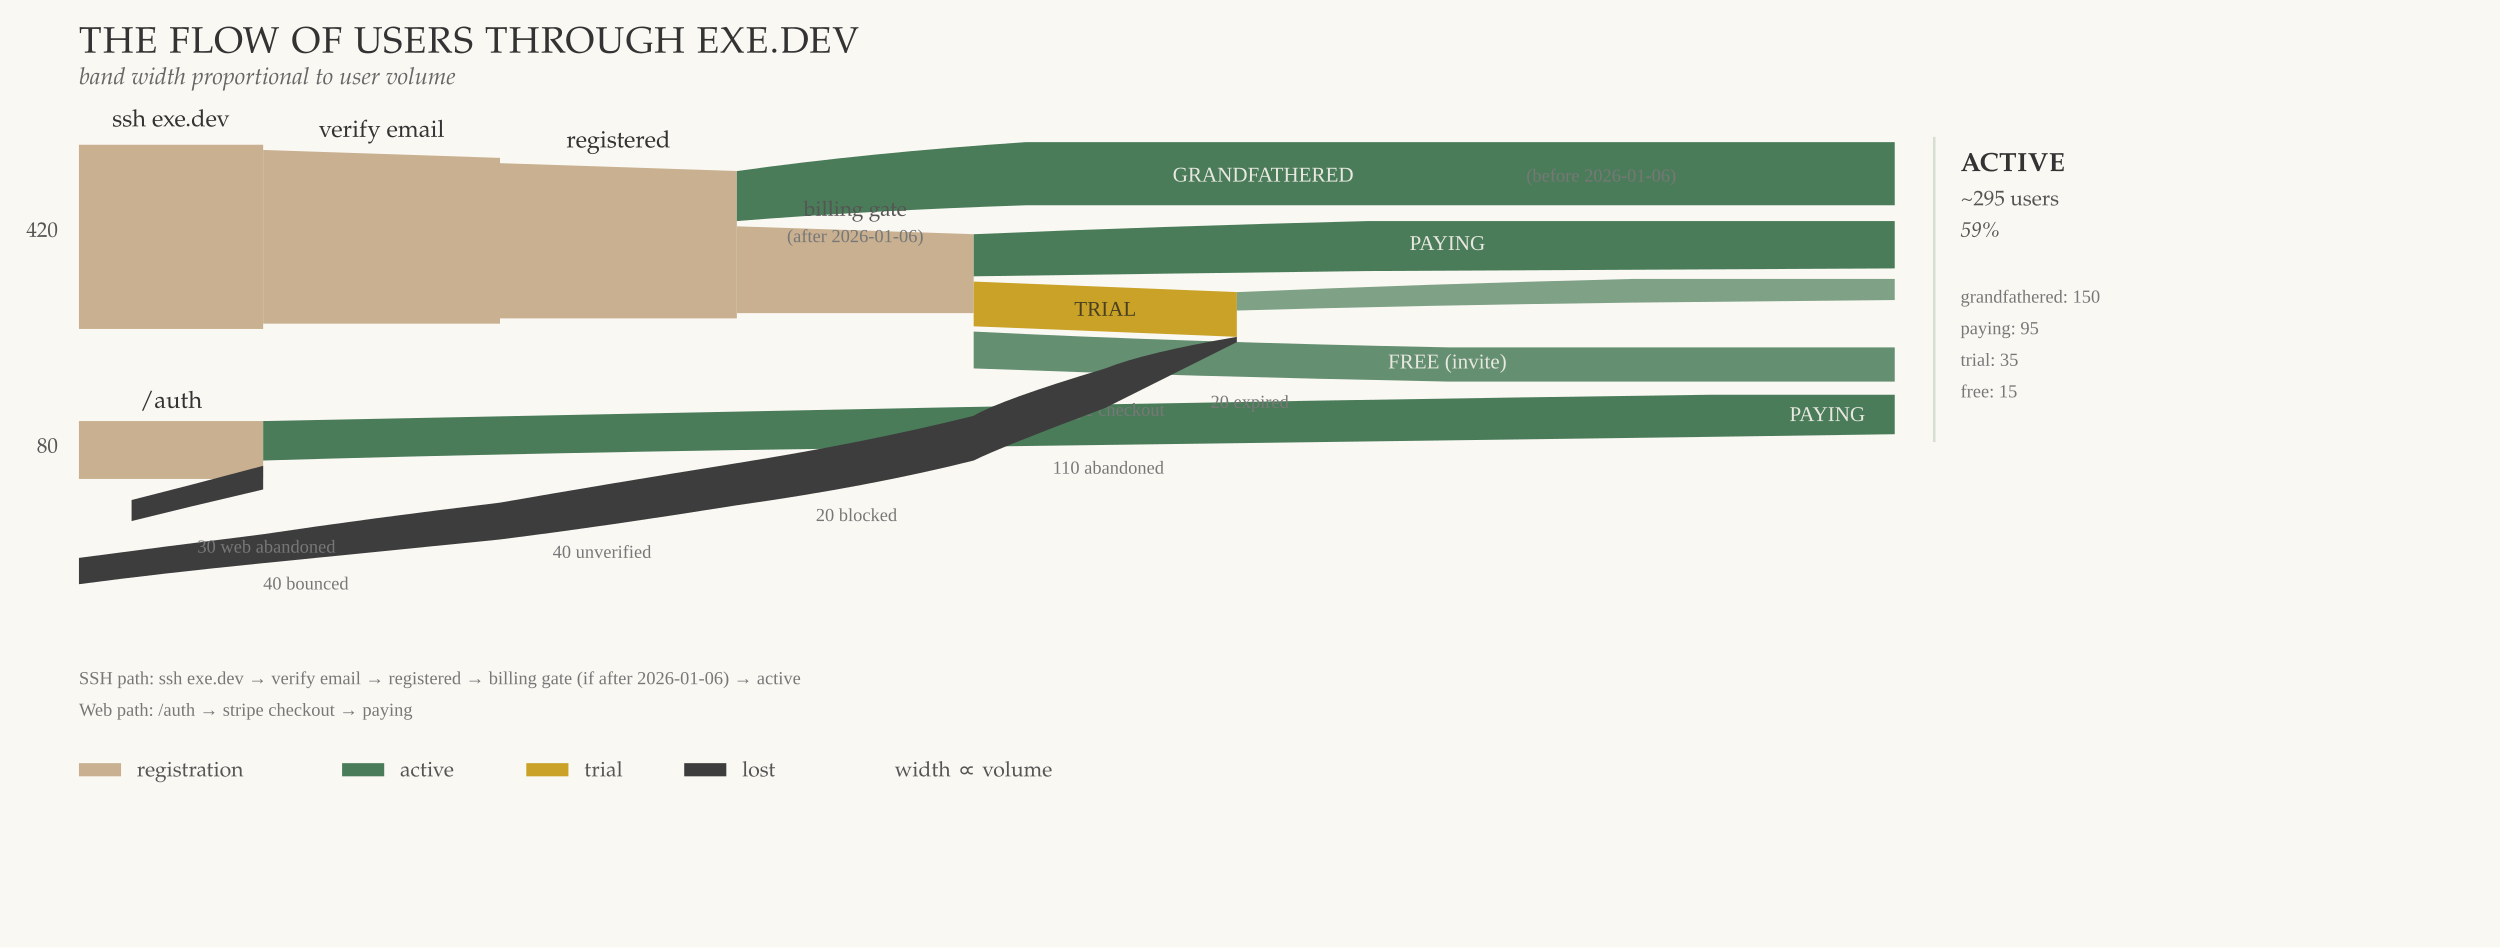
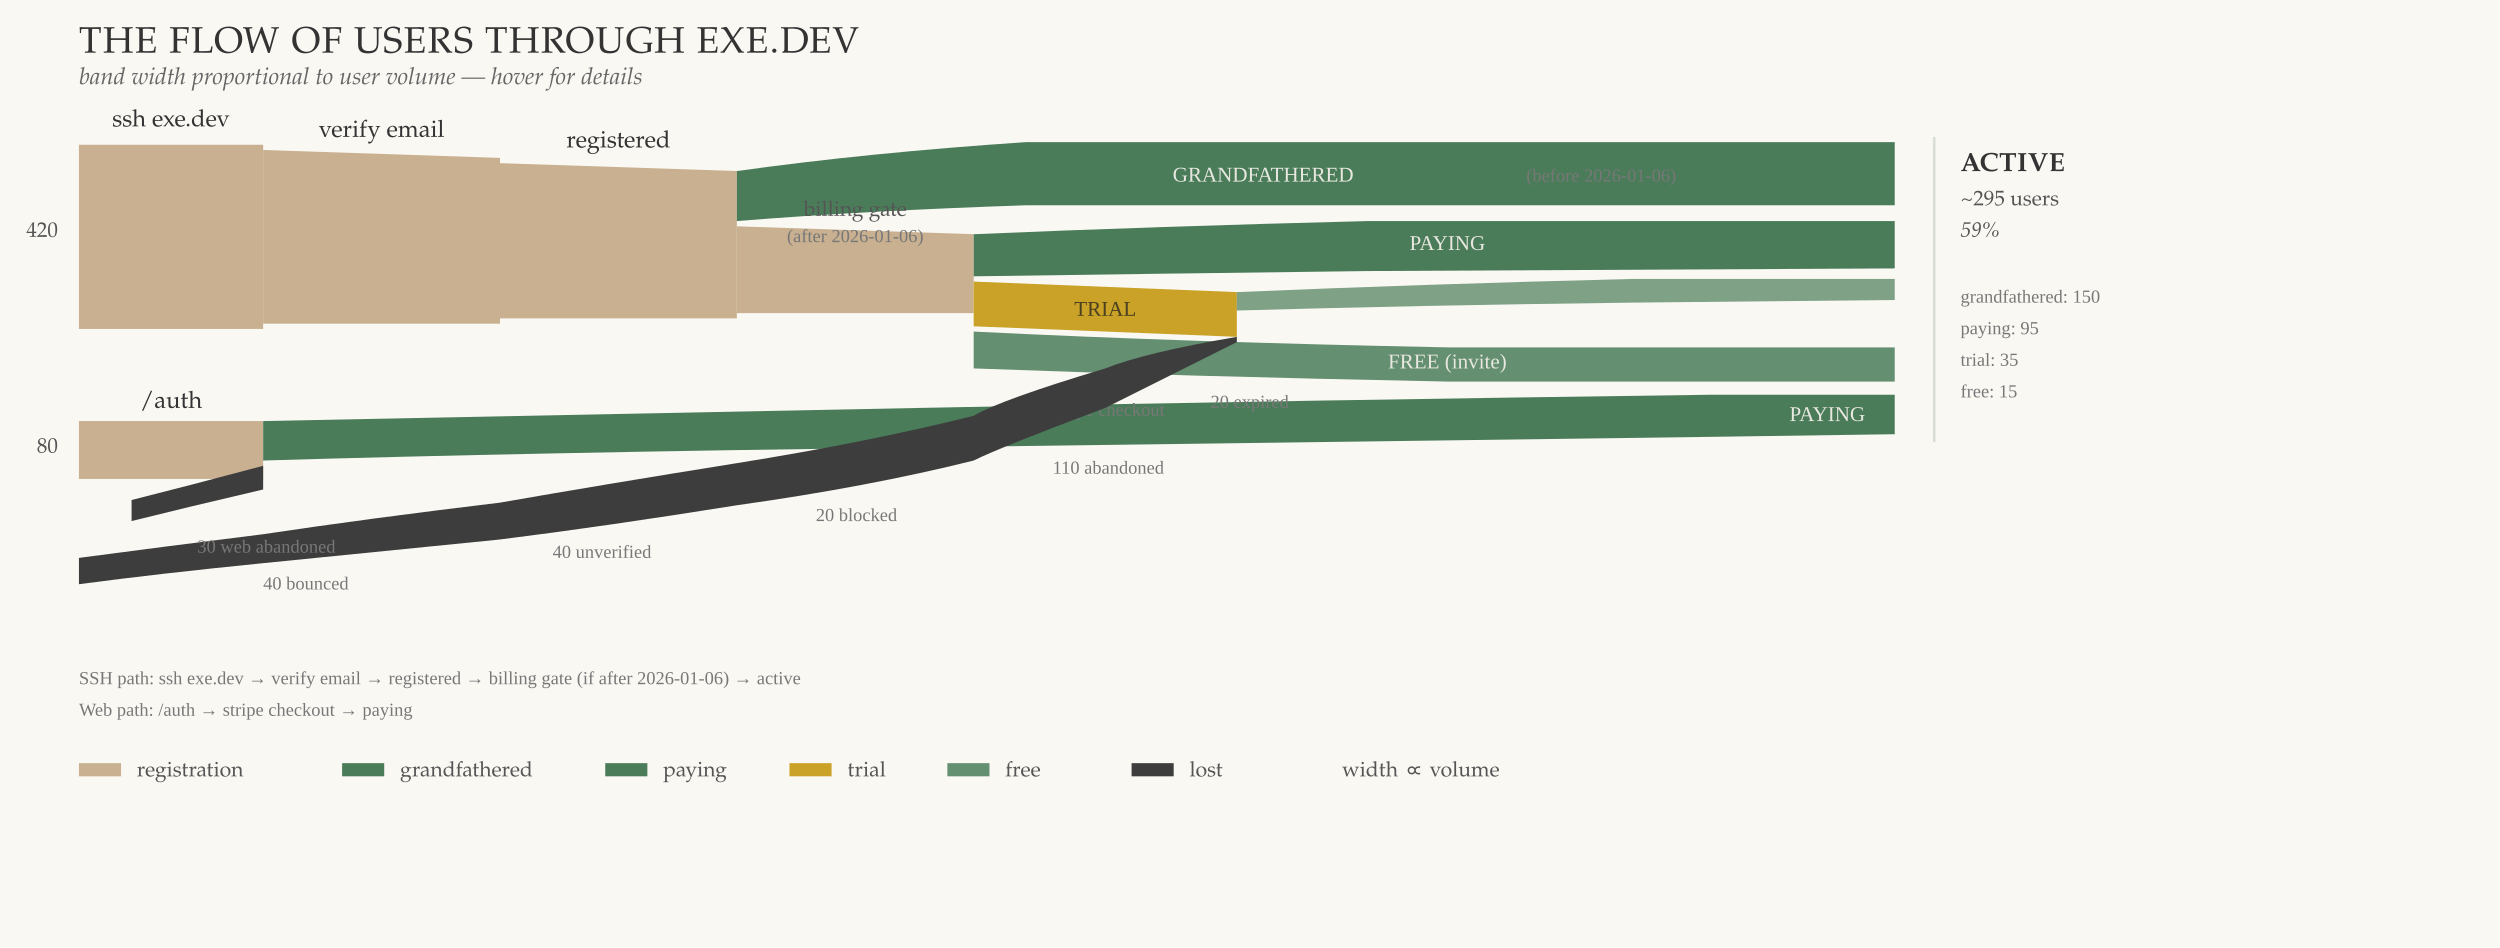
<svg xmlns="http://www.w3.org/2000/svg" viewBox="0 0 950 360" width="950" height="360">
  <style>
    .label { font-family: "Palatino Linotype", Palatino, Georgia, serif; fill: #333; }
    .title { font-size: 14px; letter-spacing: 0.5px; }
    .subtitle { font-size: 9px; fill: #666; font-style: italic; }
    .stage { font-size: 9px; }
    .num { font-size: 8px; fill: #555; }
    .small { font-size: 7px; fill: #777; }
    .endpoint { font-size: 10px; font-weight: bold; }
    .legend { font-size: 8px; fill: #555; }
    .on-band { font-size: 8px; fill: #e8e8e0; }
    .on-gold { font-size: 8px; fill: #4a4020; }
+     path { cursor: pointer; }
  </style>
  <rect width="950" height="360" fill="#faf8f3" />
  <text x="30" y="20" class="label title">THE FLOW OF USERS THROUGH EXE.DEV</text>
-   <text x="30" y="32" class="label subtitle">band width proportional to user volume</text>
-   <path fill="#c8b090" d="M 30,55 L 100,55 L 100,125 L 30,125 Z" />
+   <text x="30" y="32" class="label subtitle">band width proportional to user volume — hover for details</text>
+   <path fill="#c8b090" d="M 30,55 L 100,55 L 100,125 L 30,125 Z">
+     </path>
  <text x="65" y="48" class="label stage" text-anchor="middle">ssh exe.dev</text>
  <text x="22" y="90" class="label num" text-anchor="end">420</text>
-   <path fill="#c8b090" d="M 100,57 L 190,60 L 190,123 L 100,123 Z" />
+   <path fill="#c8b090" d="M 100,57 L 190,60 L 190,123 L 100,123 Z">
+     </path>
  <text x="145" y="52" class="label stage" text-anchor="middle">verify email</text>
-   <path fill="#c8b090" d="M 190,62 L 280,65 L 280,121 L 190,121 Z" />
+   <path fill="#c8b090" d="M 190,62 L 280,65 L 280,121 L 190,121 Z">
+     </path>
  <text x="235" y="56" class="label stage" text-anchor="middle">registered</text>
-   <path fill="#4a7c59" d="     M 280,65     Q 330,58 390,54     L 720,54     L 720,78     L 390,78     Q 330,80 280,84     Z" />
+   <path fill="#4a7c59" d="     M 280,65     Q 330,58 390,54     L 720,54     L 720,78     L 390,78     Q 330,80 280,84     Z">
+     </path>
  <text x="480" y="69" class="on-band" text-anchor="middle">GRANDFATHERED</text>
  <text x="580" y="69" class="small" fill="#c8c8c0">(before 2026-01-06)</text>
-   <path fill="#c8b090" d="M 280,86 L 370,89 L 370,119 L 280,119 Z" />
+   <path fill="#c8b090" d="M 280,86 L 370,89 L 370,119 L 280,119 Z">
+     </path>
  <text x="325" y="82" class="label num" text-anchor="middle">billing gate</text>
  <text x="325" y="92" class="small" text-anchor="middle">(after 2026-01-06)</text>
-   <path fill="#4a7c59" d="     M 370,89     Q 440,86 520,84     L 720,84     L 720,102     L 520,103     Q 440,104 370,105     Z" />
+   <path fill="#4a7c59" d="     M 370,89     Q 440,86 520,84     L 720,84     L 720,102     L 520,103     Q 440,104 370,105     Z">
+     </path>
  <text x="550" y="95" class="on-band" text-anchor="middle">PAYING</text>
-   <path fill="#c9a227" d="M 370,107 L 470,111 L 470,128 L 370,124 Z" />
+   <path fill="#c9a227" d="M 370,107 L 470,111 L 470,128 L 370,124 Z">
+     </path>
  <text x="420" y="120" class="on-gold" text-anchor="middle">TRIAL</text>
-   <path fill="#4a7c59" opacity="0.7" d="     M 470,111     Q 540,108 620,106     L 720,106     L 720,114     L 620,115     Q 540,116 470,118     Z" />
-   <path fill="#4a7c59" opacity="0.85" d="     M 370,126     Q 450,130 550,132     L 720,132     L 720,145     L 550,145     Q 450,143 370,140     Z" />
+   <path fill="#4a7c59" opacity="0.7" d="     M 470,111     Q 540,108 620,106     L 720,106     L 720,114     L 620,115     Q 540,116 470,118     Z">
+     </path>
+   <path fill="#4a7c59" opacity="0.85" d="     M 370,126     Q 450,130 550,132     L 720,132     L 720,145     L 550,145     Q 450,143 370,140     Z">
+     </path>
  <text x="550" y="140" class="on-band" text-anchor="middle">FREE (invite)</text>
-   <path fill="#c8b090" d="M 30,160 L 100,160 L 100,182 L 30,182 Z" />
+   <path fill="#c8b090" d="M 30,160 L 100,160 L 100,182 L 30,182 Z">
+     </path>
  <text x="65" y="155" class="label stage" text-anchor="middle">/auth</text>
  <text x="22" y="172" class="label num" text-anchor="end">80</text>
-   <path fill="#4a7c59" d="     M 100,160     Q 200,158 350,155     Q 500,152 650,150     L 720,150     L 720,165     L 650,166     Q 500,168 350,170     Q 200,172 100,175     Z" />
+   <path fill="#4a7c59" d="     M 100,160     Q 200,158 350,155     Q 500,152 650,150     L 720,150     L 720,165     L 650,166     Q 500,168 350,170     Q 200,172 100,175     Z">
+     </path>
  <text x="400" y="158" class="small" fill="#c8c8c0">stripe checkout</text>
  <text x="680" y="160" class="on-band">PAYING</text>
-   <path fill="#3d3d3d" d="     M 470,130     Q 440,145 420,155     Q 380,170 370,175     Q 330,185 280,192     Q 230,200 190,205     Q 140,210 100,214     Q 60,218 30,222     L 30,212     Q 60,208 100,203     Q 140,197 190,191     Q 230,184 280,176     Q 330,168 370,158     Q 380,152 420,140     Q 435,134 470,128     Z" />
+   <path fill="#3d3d3d" d="     M 470,130     Q 440,145 420,155     Q 380,170 370,175     Q 330,185 280,192     Q 230,200 190,205     Q 140,210 100,214     Q 60,218 30,222     L 30,212     Q 60,208 100,203     Q 140,197 190,191     Q 230,184 280,176     Q 330,168 370,158     Q 380,152 420,140     Q 435,134 470,128     Z">
+     </path>
  <text x="460" y="155" class="small">20 expired</text>
  <text x="400" y="180" class="small">110 abandoned</text>
  <text x="310" y="198" class="small">20 blocked</text>
  <text x="210" y="212" class="small">40 unverified</text>
  <text x="100" y="224" class="small">40 bounced</text>
-   <path fill="#3d3d3d" d="     M 100,177     Q 70,185 50,190     L 50,198     Q 70,193 100,186     Z" />
+   <path fill="#3d3d3d" d="     M 100,177     Q 70,185 50,190     L 50,198     Q 70,193 100,186     Z">
+     </path>
  <text x="75" y="210" class="small">30 web abandoned</text>
  <line x1="735" y1="52" x2="735" y2="168" stroke="#4a7c59" stroke-width="1" opacity="0.2" />
  <text x="745" y="65" class="label endpoint" fill="#3a6349">ACTIVE</text>
  <text x="745" y="78" class="label num">~295 users</text>
  <text x="745" y="90" class="label num" style="font-style:italic">59%</text>
  <text x="745" y="115" class="small">grandfathered: 150</text>
  <text x="745" y="127" class="small">paying: 95</text>
  <text x="745" y="139" class="small">trial: 35</text>
  <text x="745" y="151" class="small">free: 15</text>
  <g transform="translate(30, 290)">
    <rect x="0" y="0" width="16" height="5" fill="#c8b090" />
    <text x="22" y="5" class="label legend">registration</text>
    <rect x="100" y="0" width="16" height="5" fill="#4a7c59" />
-     <text x="122" y="5" class="label legend">active</text>
-     <rect x="170" y="0" width="16" height="5" fill="#c9a227" />
-     <text x="192" y="5" class="label legend">trial</text>
-     <rect x="230" y="0" width="16" height="5" fill="#3d3d3d" />
-     <text x="252" y="5" class="label legend">lost</text>
-     <text x="310" y="5" class="label legend">width ∝ volume</text>
+     <text x="122" y="5" class="label legend">grandfathered</text>
+     <rect x="200" y="0" width="16" height="5" fill="#4a7c59" />
+     <text x="222" y="5" class="label legend">paying</text>
+     <rect x="270" y="0" width="16" height="5" fill="#c9a227" />
+     <text x="292" y="5" class="label legend">trial</text>
+     <rect x="330" y="0" width="16" height="5" fill="#4a7c59" opacity="0.85" />
+     <text x="352" y="5" class="label legend">free</text>
+     <rect x="400" y="0" width="16" height="5" fill="#3d3d3d" />
+     <text x="422" y="5" class="label legend">lost</text>
+     <text x="480" y="5" class="label legend">width ∝ volume</text>
  </g>
  <text x="30" y="260" class="small">SSH path: ssh exe.dev → verify email → registered → billing gate (if after 2026-01-06) → active</text>
  <text x="30" y="272" class="small">Web path: /auth → stripe checkout → paying</text>
</svg>
